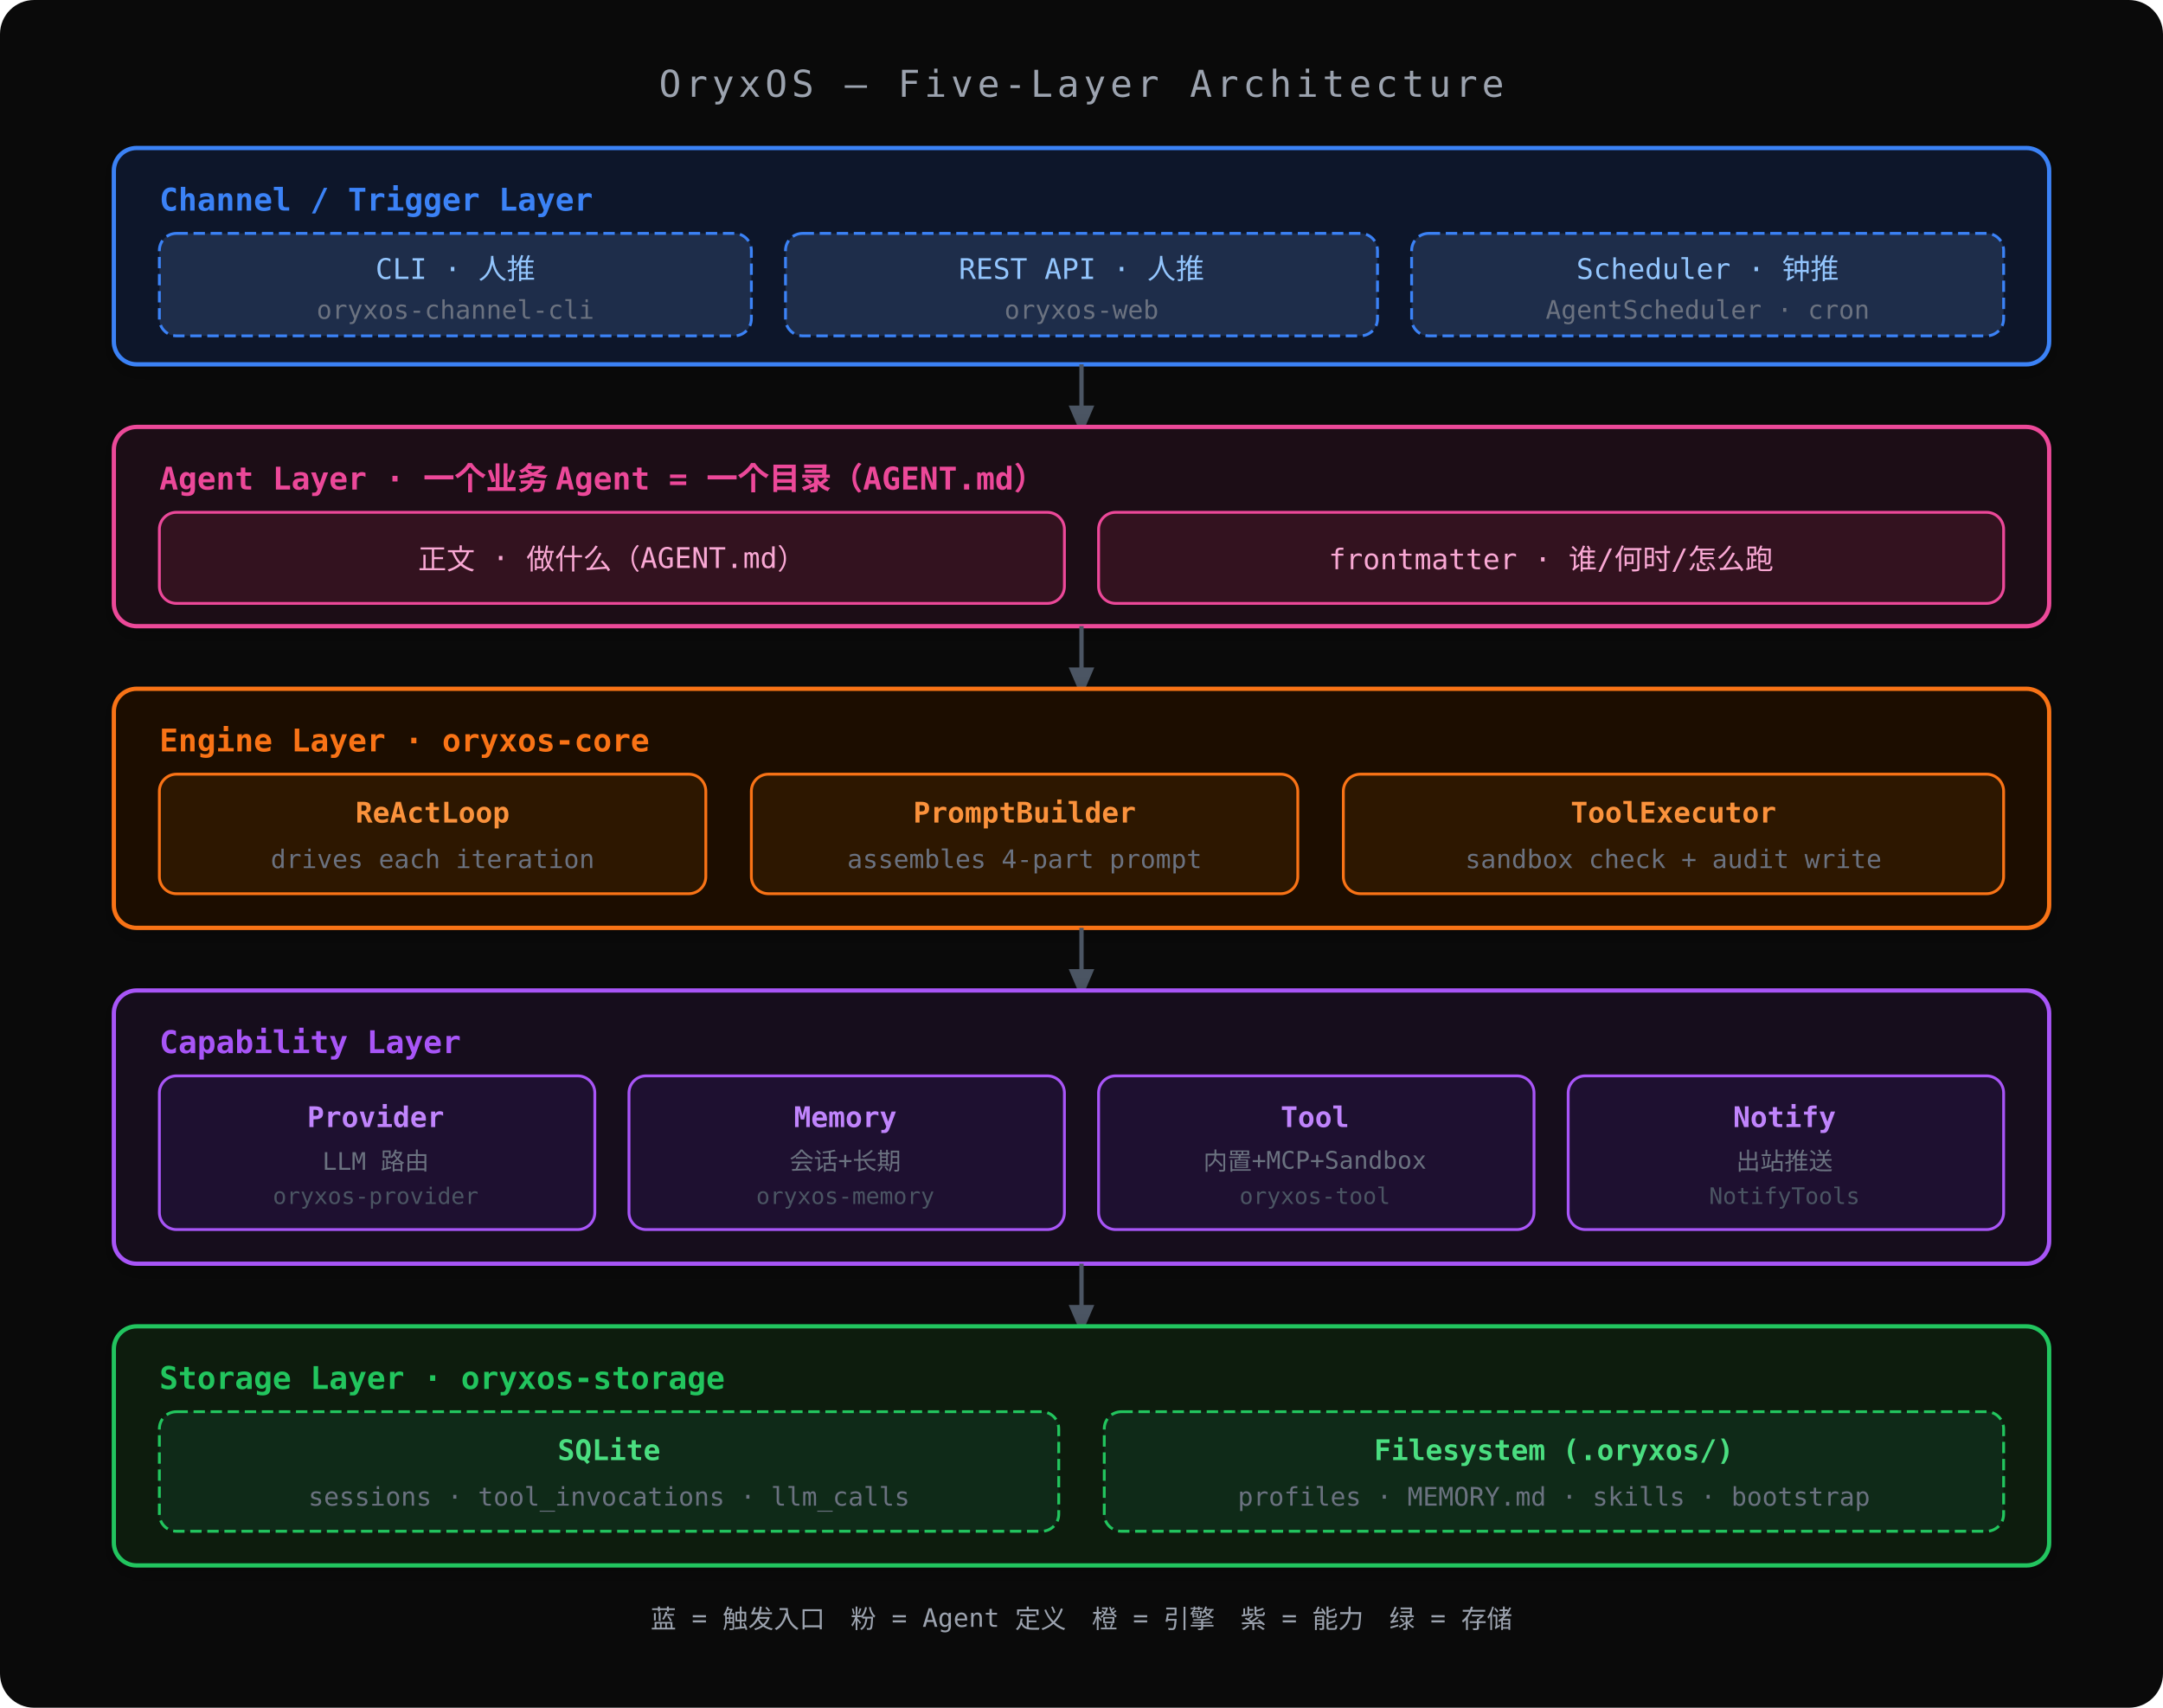
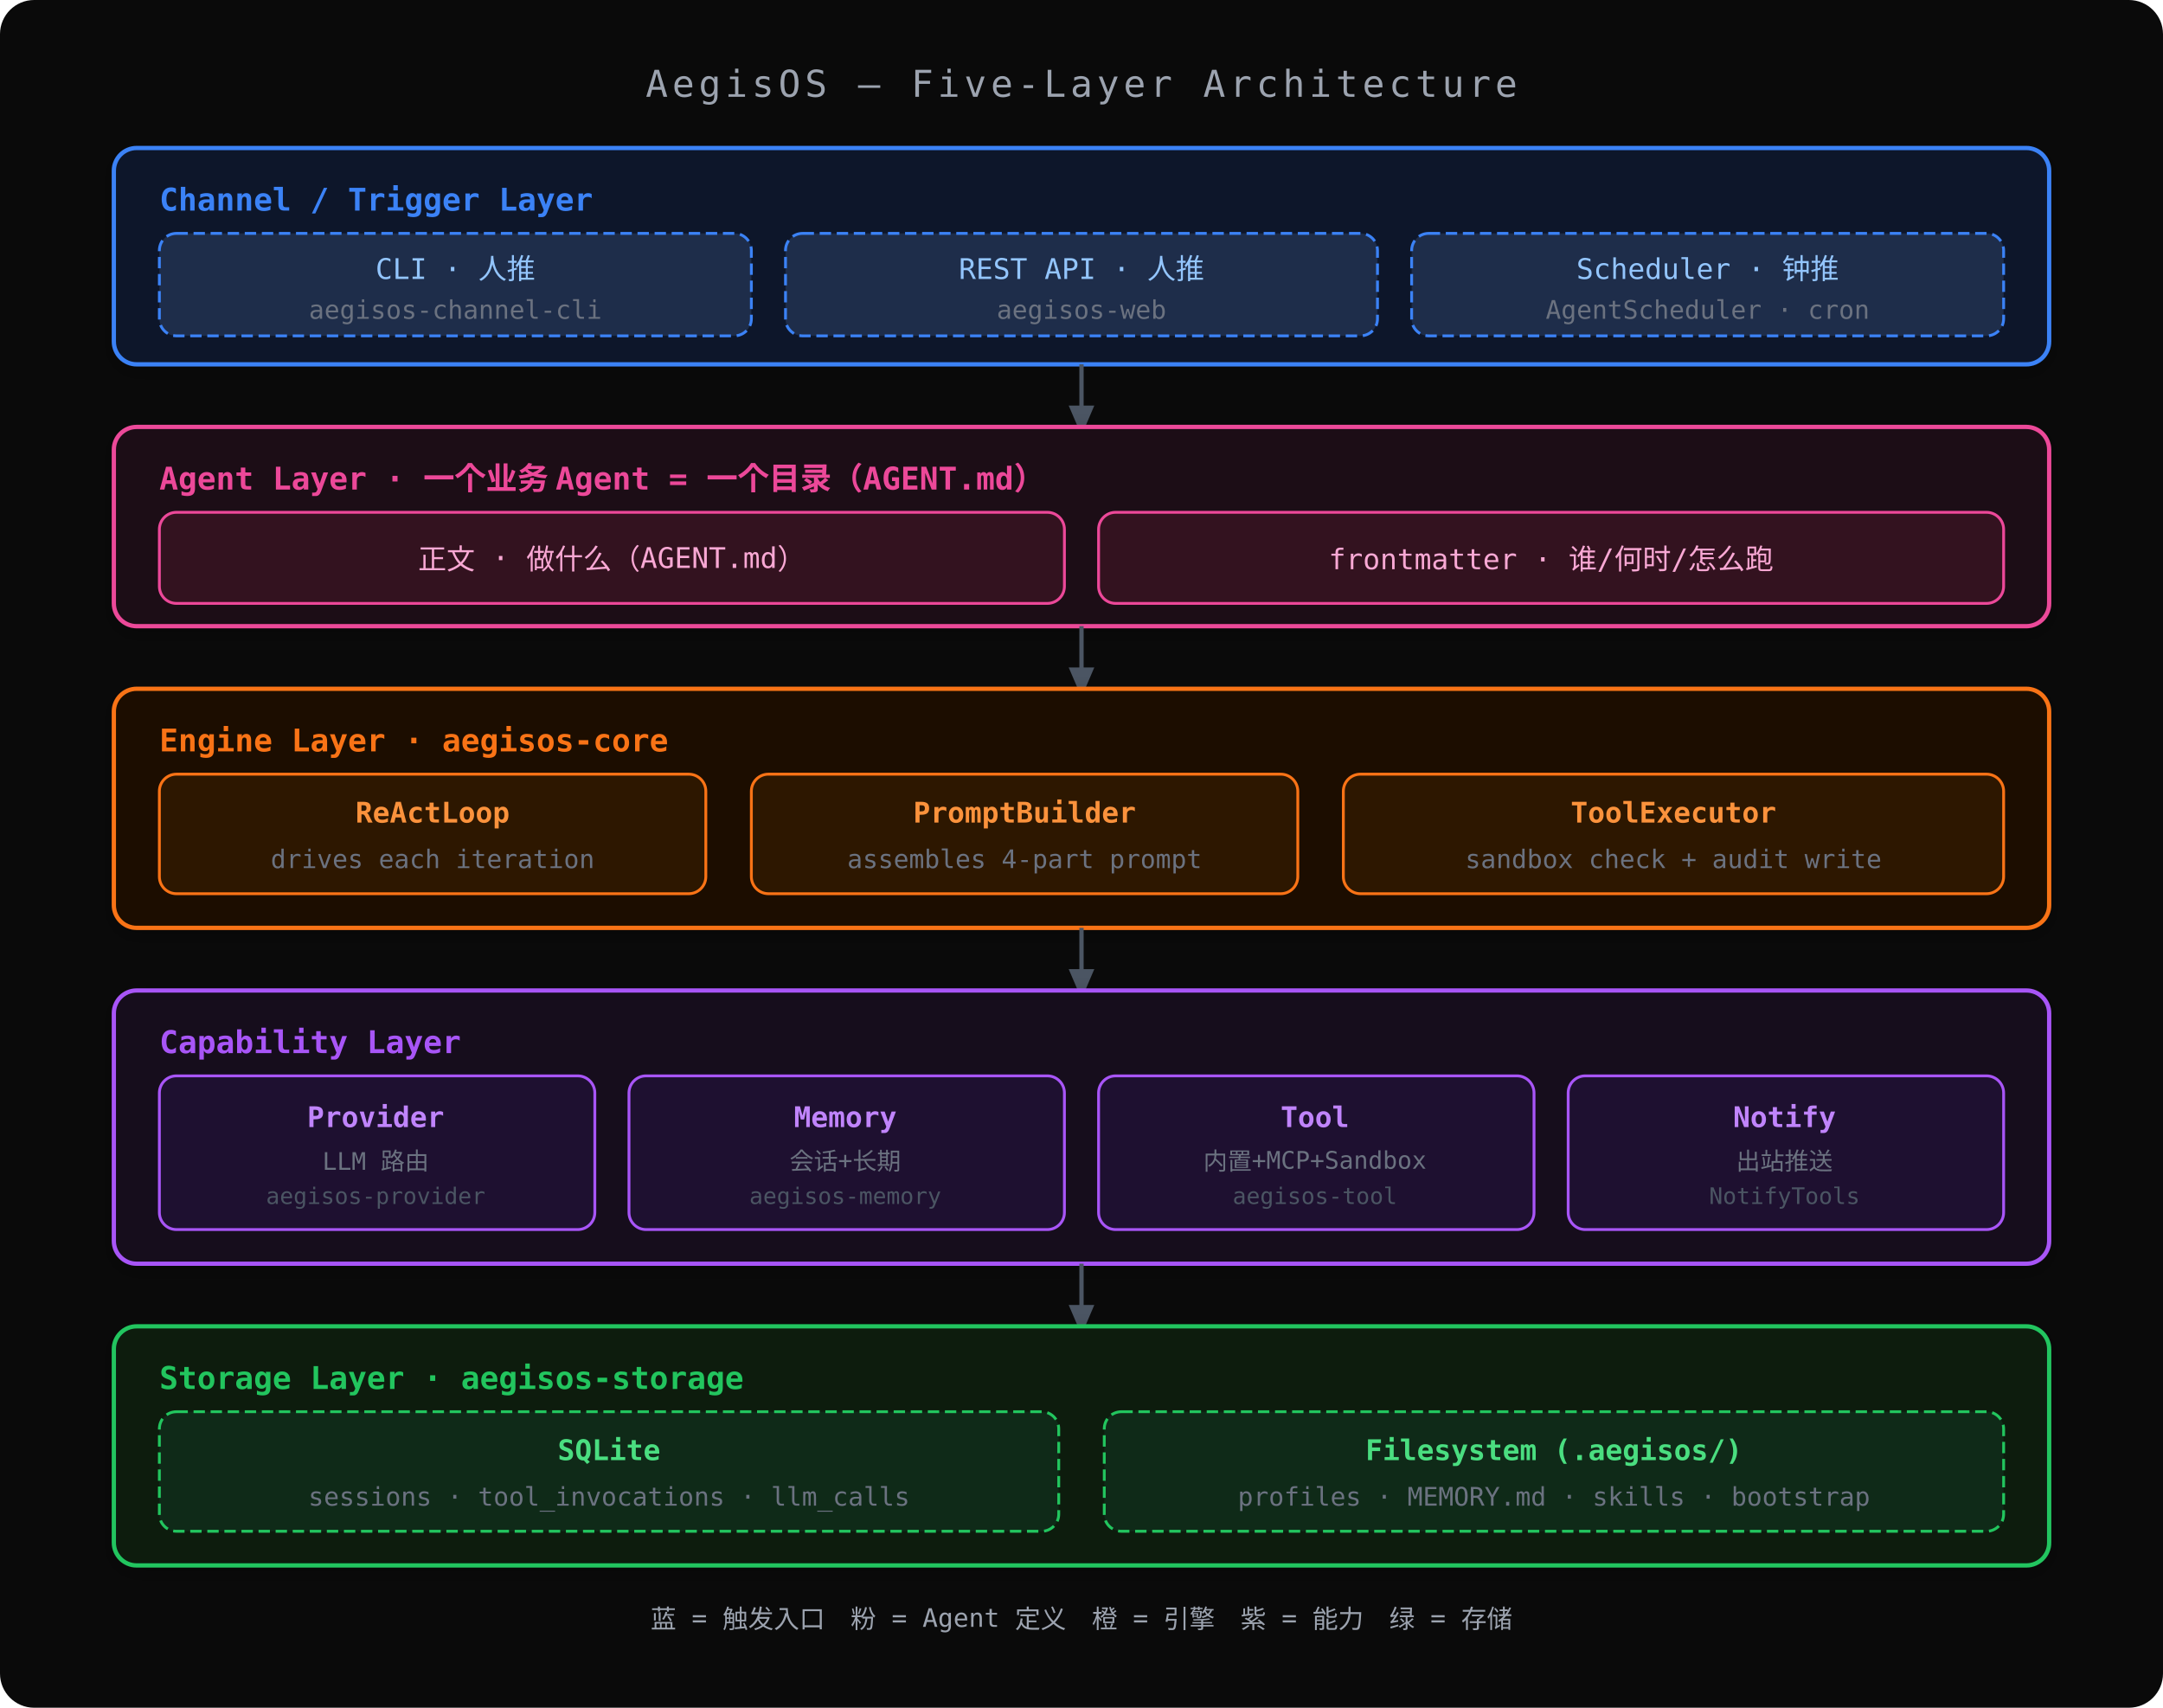
<svg xmlns="http://www.w3.org/2000/svg" viewBox="0 0 760 600" width="760" height="600">
  <defs>
    <filter id="shadow">
      <feDropShadow dx="0" dy="2" stdDeviation="3" flood-color="rgba(0,0,0,0.25)" />
    </filter>
    <marker id="arr" markerWidth="7" markerHeight="7" refX="5" refY="3" orient="auto">
      <path d="M0,0 L0,6 L7,3 Z" fill="#4b5563" />
    </marker>
  </defs>
  <rect width="760" height="600" fill="#0a0a0a" rx="12" />
-   <text x="380" y="34" font-family="'SF Mono','Fira Code',monospace" font-size="13" fill="#9ca3af" text-anchor="middle" letter-spacing="1.5">OryxOS — Five-Layer Architecture</text>
+   <text x="380" y="34" font-family="'SF Mono','Fira Code',monospace" font-size="13" fill="#9ca3af" text-anchor="middle" letter-spacing="1.5">AegisOS — Five-Layer Architecture</text>
  <rect x="40" y="52" width="680" height="76" rx="8" fill="#0f1729" stroke="#3b82f6" stroke-width="1.5" filter="url(#shadow)" />
  <text x="56" y="74" font-family="'SF Mono','Fira Code',monospace" font-size="11" fill="#3b82f6" font-weight="bold">Channel / Trigger Layer</text>
  <rect x="56" y="82" width="208" height="36" rx="6" fill="#1e2d4a" stroke="#3b82f6" stroke-width="1" stroke-dasharray="4,2" />
  <text x="160" y="98" font-family="'SF Mono','Fira Code',monospace" font-size="10" fill="#93c5fd" text-anchor="middle">CLI · 人推</text>
-   <text x="160" y="112" font-family="'SF Mono','Fira Code',monospace" font-size="9" fill="#6b7280" text-anchor="middle">oryxos-channel-cli</text>
+   <text x="160" y="112" font-family="'SF Mono','Fira Code',monospace" font-size="9" fill="#6b7280" text-anchor="middle">aegisos-channel-cli</text>
  <rect x="276" y="82" width="208" height="36" rx="6" fill="#1e2d4a" stroke="#3b82f6" stroke-width="1" stroke-dasharray="4,2" />
  <text x="380" y="98" font-family="'SF Mono','Fira Code',monospace" font-size="10" fill="#93c5fd" text-anchor="middle">REST API · 人推</text>
-   <text x="380" y="112" font-family="'SF Mono','Fira Code',monospace" font-size="9" fill="#6b7280" text-anchor="middle">oryxos-web</text>
+   <text x="380" y="112" font-family="'SF Mono','Fira Code',monospace" font-size="9" fill="#6b7280" text-anchor="middle">aegisos-web</text>
  <rect x="496" y="82" width="208" height="36" rx="6" fill="#1e2d4a" stroke="#3b82f6" stroke-width="1" stroke-dasharray="4,2" />
  <text x="600" y="98" font-family="'SF Mono','Fira Code',monospace" font-size="10" fill="#93c5fd" text-anchor="middle">Scheduler · 钟推</text>
  <text x="600" y="112" font-family="'SF Mono','Fira Code',monospace" font-size="9" fill="#6b7280" text-anchor="middle">AgentScheduler · cron</text>
  <line x1="380" y1="128" x2="380" y2="150" stroke="#4b5563" stroke-width="1.5" marker-end="url(#arr)" />
  <rect x="40" y="150" width="680" height="70" rx="8" fill="#1f0d18" stroke="#ec4899" stroke-width="1.5" filter="url(#shadow)" />
  <text x="56" y="172" font-family="'SF Mono','Fira Code',monospace" font-size="11" fill="#ec4899" font-weight="bold">Agent Layer  ·  一个业务 Agent = 一个目录（AGENT.md）</text>
  <rect x="56" y="180" width="318" height="32" rx="6" fill="#33121f" stroke="#ec4899" stroke-width="1" />
  <text x="215" y="200" font-family="'SF Mono','Fira Code',monospace" font-size="10" fill="#f9a8d4" text-anchor="middle">正文 · 做什么（AGENT.md）</text>
  <rect x="386" y="180" width="318" height="32" rx="6" fill="#33121f" stroke="#ec4899" stroke-width="1" />
  <text x="545" y="200" font-family="'SF Mono','Fira Code',monospace" font-size="10" fill="#f9a8d4" text-anchor="middle">frontmatter · 谁/何时/怎么跑</text>
  <line x1="380" y1="220" x2="380" y2="242" stroke="#4b5563" stroke-width="1.5" marker-end="url(#arr)" />
  <rect x="40" y="242" width="680" height="84" rx="8" fill="#1a0f00" stroke="#f97316" stroke-width="1.5" filter="url(#shadow)" />
-   <text x="56" y="264" font-family="'SF Mono','Fira Code',monospace" font-size="11" fill="#f97316" font-weight="bold">Engine Layer  ·  oryxos-core</text>
+   <text x="56" y="264" font-family="'SF Mono','Fira Code',monospace" font-size="11" fill="#f97316" font-weight="bold">Engine Layer  ·  aegisos-core</text>
  <rect x="56" y="272" width="192" height="42" rx="6" fill="#2d1700" stroke="#f97316" stroke-width="1" />
  <text x="152" y="289" font-family="'SF Mono','Fira Code',monospace" font-size="10" fill="#fb923c" text-anchor="middle" font-weight="bold">ReActLoop</text>
  <text x="152" y="305" font-family="'SF Mono','Fira Code',monospace" font-size="9" fill="#6b7280" text-anchor="middle">drives each iteration</text>
  <rect x="264" y="272" width="192" height="42" rx="6" fill="#2d1700" stroke="#f97316" stroke-width="1" />
  <text x="360" y="289" font-family="'SF Mono','Fira Code',monospace" font-size="10" fill="#fb923c" text-anchor="middle" font-weight="bold">PromptBuilder</text>
  <text x="360" y="305" font-family="'SF Mono','Fira Code',monospace" font-size="9" fill="#6b7280" text-anchor="middle">assembles 4-part prompt</text>
  <rect x="472" y="272" width="232" height="42" rx="6" fill="#2d1700" stroke="#f97316" stroke-width="1" />
  <text x="588" y="289" font-family="'SF Mono','Fira Code',monospace" font-size="10" fill="#fb923c" text-anchor="middle" font-weight="bold">ToolExecutor</text>
  <text x="588" y="305" font-family="'SF Mono','Fira Code',monospace" font-size="9" fill="#6b7280" text-anchor="middle">sandbox check + audit write</text>
  <line x1="380" y1="326" x2="380" y2="348" stroke="#4b5563" stroke-width="1.5" marker-end="url(#arr)" />
  <rect x="40" y="348" width="680" height="96" rx="8" fill="#130d1f" stroke="#a855f7" stroke-width="1.5" filter="url(#shadow)" />
  <text x="56" y="370" font-family="'SF Mono','Fira Code',monospace" font-size="11" fill="#a855f7" font-weight="bold">Capability Layer</text>
  <rect x="56" y="378" width="153" height="54" rx="6" fill="#1e1030" stroke="#a855f7" stroke-width="1" />
  <text x="132" y="396" font-family="'SF Mono','Fira Code',monospace" font-size="10" fill="#c084fc" text-anchor="middle" font-weight="bold">Provider</text>
  <text x="132" y="411" font-family="'SF Mono','Fira Code',monospace" font-size="8.5" fill="#6b7280" text-anchor="middle">LLM 路由</text>
-   <text x="132" y="423" font-family="'SF Mono','Fira Code',monospace" font-size="8" fill="#4b5563" text-anchor="middle">oryxos-provider</text>
+   <text x="132" y="423" font-family="'SF Mono','Fira Code',monospace" font-size="8" fill="#4b5563" text-anchor="middle">aegisos-provider</text>
  <rect x="221" y="378" width="153" height="54" rx="6" fill="#1e1030" stroke="#a855f7" stroke-width="1" />
  <text x="297" y="396" font-family="'SF Mono','Fira Code',monospace" font-size="10" fill="#c084fc" text-anchor="middle" font-weight="bold">Memory</text>
  <text x="297" y="411" font-family="'SF Mono','Fira Code',monospace" font-size="8.5" fill="#6b7280" text-anchor="middle">会话+长期</text>
-   <text x="297" y="423" font-family="'SF Mono','Fira Code',monospace" font-size="8" fill="#4b5563" text-anchor="middle">oryxos-memory</text>
+   <text x="297" y="423" font-family="'SF Mono','Fira Code',monospace" font-size="8" fill="#4b5563" text-anchor="middle">aegisos-memory</text>
  <rect x="386" y="378" width="153" height="54" rx="6" fill="#1e1030" stroke="#a855f7" stroke-width="1" />
  <text x="462" y="396" font-family="'SF Mono','Fira Code',monospace" font-size="10" fill="#c084fc" text-anchor="middle" font-weight="bold">Tool</text>
  <text x="462" y="411" font-family="'SF Mono','Fira Code',monospace" font-size="8.5" fill="#6b7280" text-anchor="middle">内置+MCP+Sandbox</text>
-   <text x="462" y="423" font-family="'SF Mono','Fira Code',monospace" font-size="8" fill="#4b5563" text-anchor="middle">oryxos-tool</text>
+   <text x="462" y="423" font-family="'SF Mono','Fira Code',monospace" font-size="8" fill="#4b5563" text-anchor="middle">aegisos-tool</text>
  <rect x="551" y="378" width="153" height="54" rx="6" fill="#1e1030" stroke="#a855f7" stroke-width="1" />
  <text x="627" y="396" font-family="'SF Mono','Fira Code',monospace" font-size="10" fill="#c084fc" text-anchor="middle" font-weight="bold">Notify</text>
  <text x="627" y="411" font-family="'SF Mono','Fira Code',monospace" font-size="8.5" fill="#6b7280" text-anchor="middle">出站推送</text>
  <text x="627" y="423" font-family="'SF Mono','Fira Code',monospace" font-size="8" fill="#4b5563" text-anchor="middle">NotifyTools</text>
  <line x1="380" y1="444" x2="380" y2="466" stroke="#4b5563" stroke-width="1.5" marker-end="url(#arr)" />
  <rect x="40" y="466" width="680" height="84" rx="8" fill="#0a1a10" stroke="#22c55e" stroke-width="1.5" filter="url(#shadow)" />
-   <text x="56" y="488" font-family="'SF Mono','Fira Code',monospace" font-size="11" fill="#22c55e" font-weight="bold">Storage Layer  ·  oryxos-storage</text>
+   <text x="56" y="488" font-family="'SF Mono','Fira Code',monospace" font-size="11" fill="#22c55e" font-weight="bold">Storage Layer  ·  aegisos-storage</text>
  <rect x="56" y="496" width="316" height="42" rx="6" fill="#0f2a18" stroke="#22c55e" stroke-width="1" stroke-dasharray="4,2" />
  <text x="214" y="513" font-family="'SF Mono','Fira Code',monospace" font-size="10" fill="#4ade80" text-anchor="middle" font-weight="bold">SQLite</text>
  <text x="214" y="529" font-family="'SF Mono','Fira Code',monospace" font-size="9" fill="#6b7280" text-anchor="middle">sessions  ·  tool_invocations  ·  llm_calls</text>
  <rect x="388" y="496" width="316" height="42" rx="6" fill="#0f2a18" stroke="#22c55e" stroke-width="1" stroke-dasharray="4,2" />
-   <text x="546" y="513" font-family="'SF Mono','Fira Code',monospace" font-size="10" fill="#4ade80" text-anchor="middle" font-weight="bold">Filesystem  (.oryxos/)</text>
+   <text x="546" y="513" font-family="'SF Mono','Fira Code',monospace" font-size="10" fill="#4ade80" text-anchor="middle" font-weight="bold">Filesystem  (.aegisos/)</text>
  <text x="546" y="529" font-family="'SF Mono','Fira Code',monospace" font-size="9" fill="#6b7280" text-anchor="middle">profiles  ·  MEMORY.md  ·  skills  ·  bootstrap</text>
  <text x="380" y="572" font-family="'SF Mono','Fira Code',monospace" font-size="9" fill="#9ca3af" text-anchor="middle">蓝 = 触发入口　粉 = Agent 定义　橙 = 引擎　紫 = 能力　绿 = 存储</text>
</svg>
